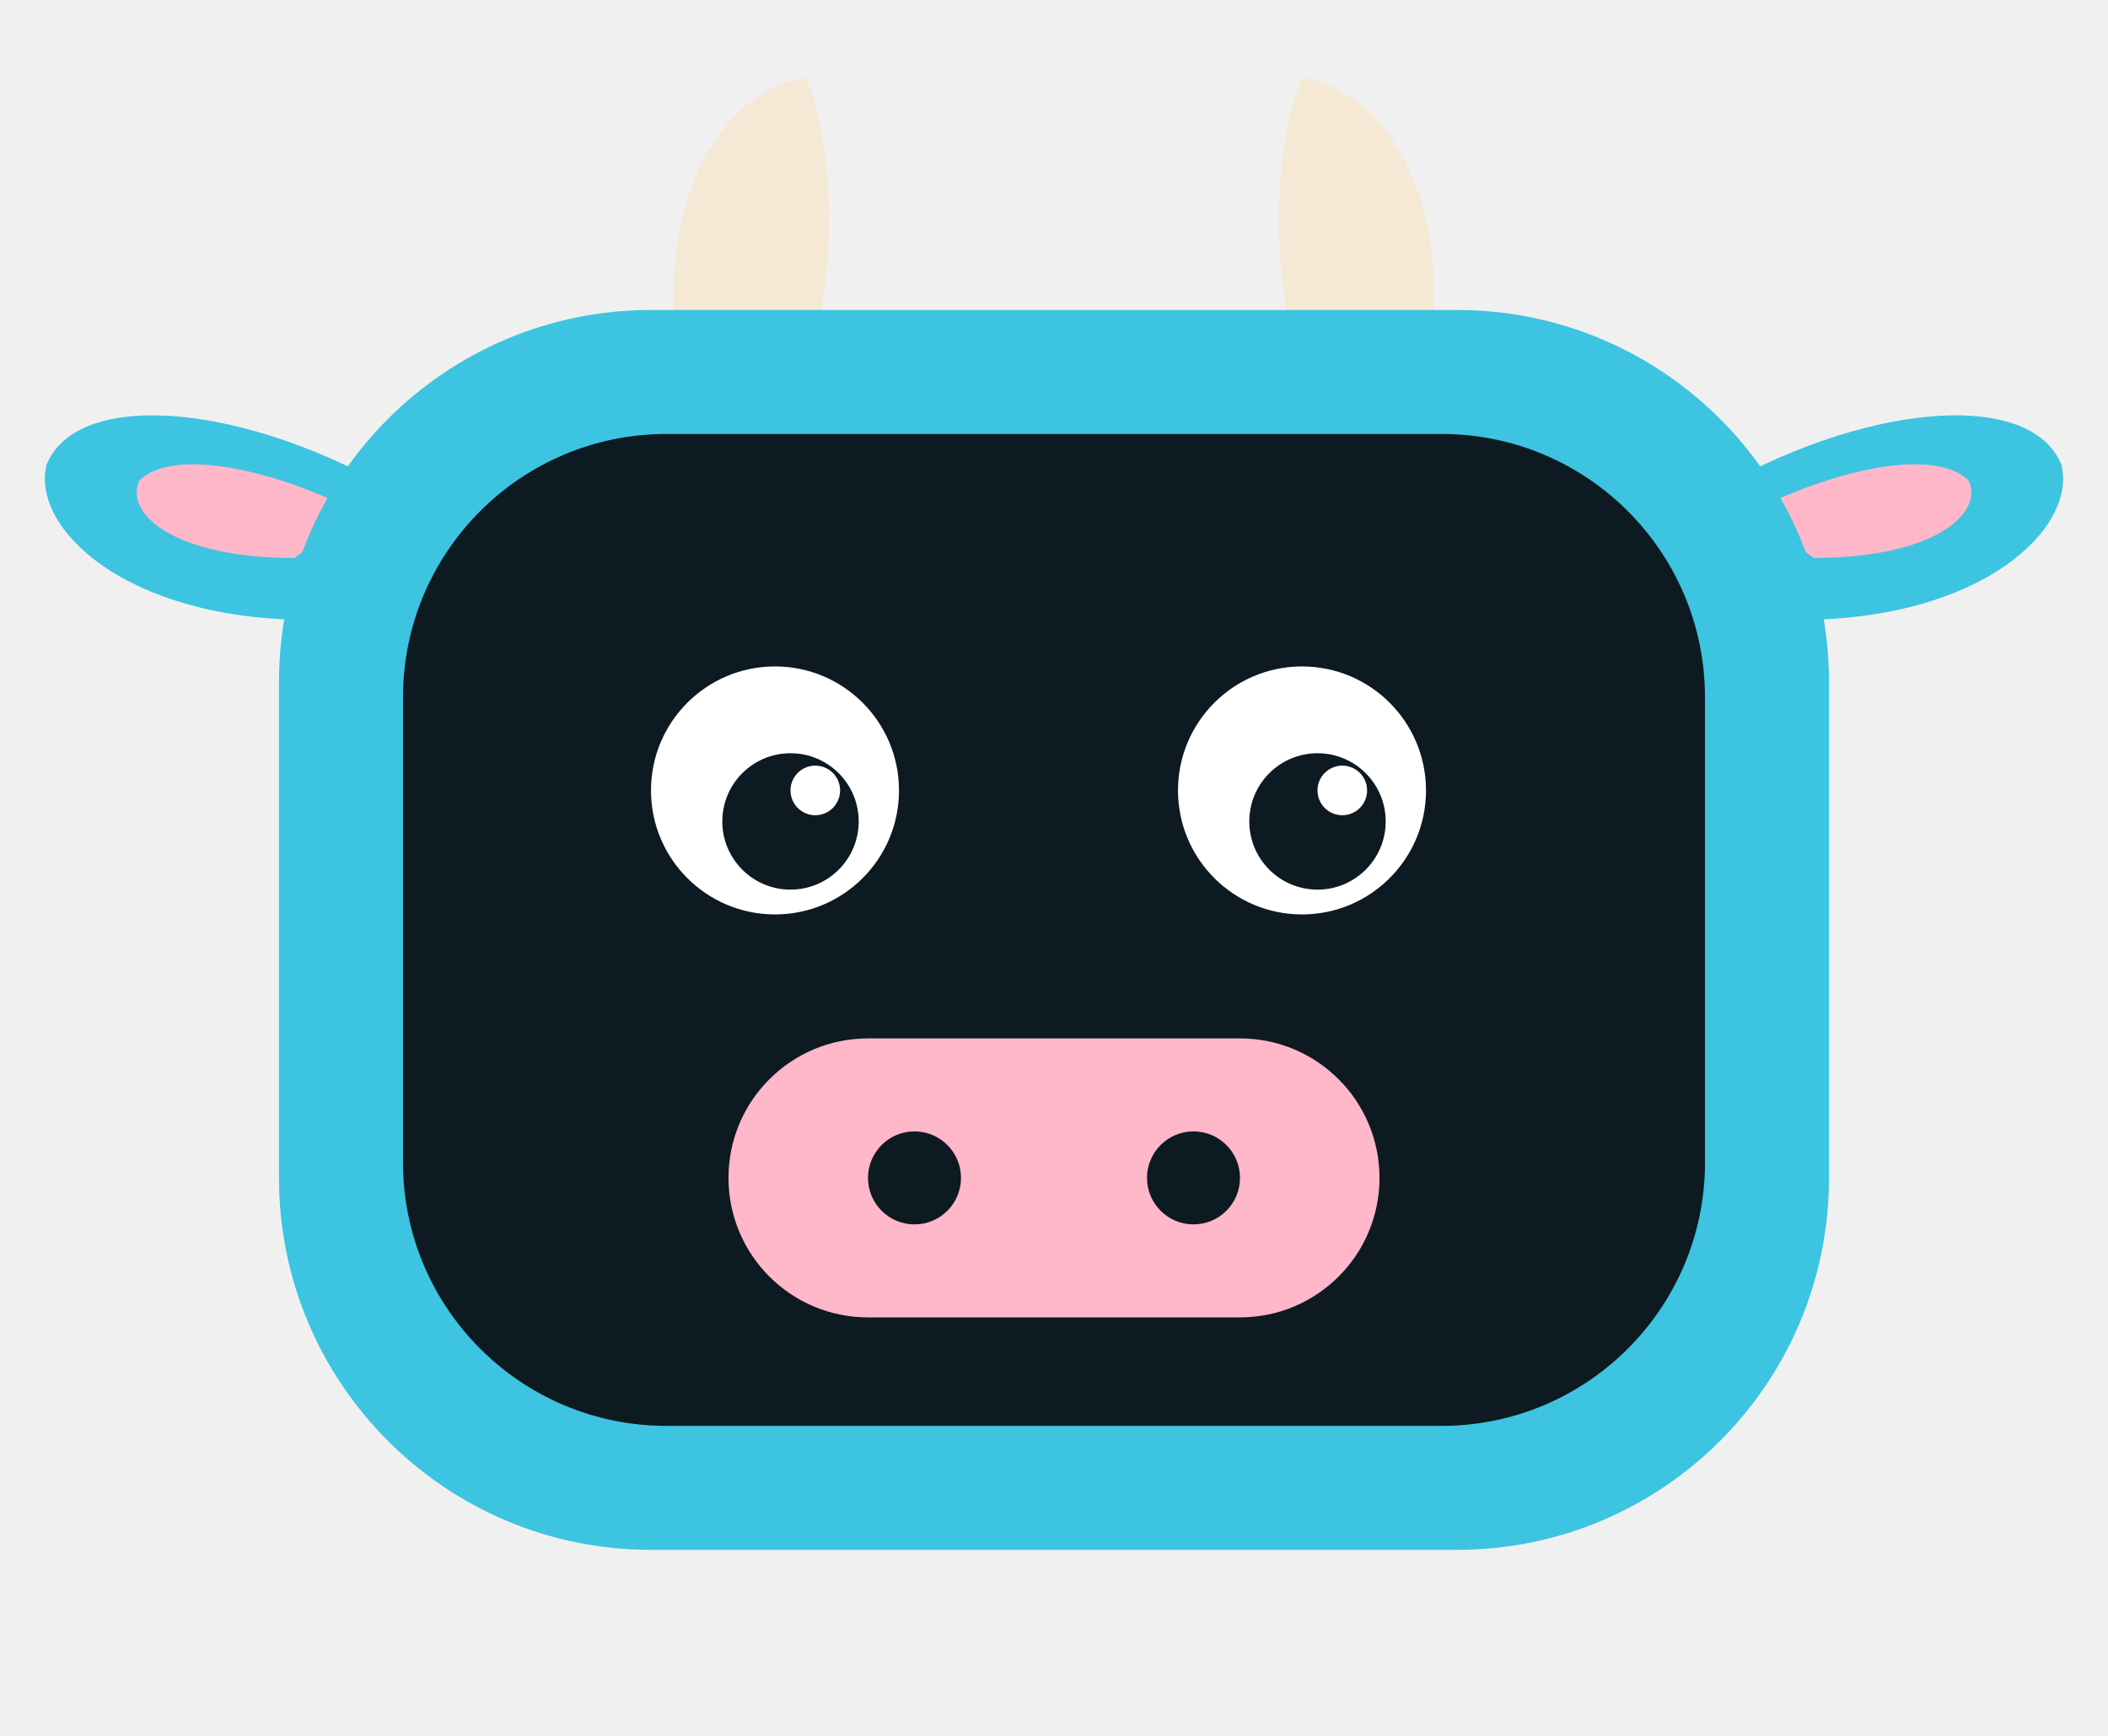
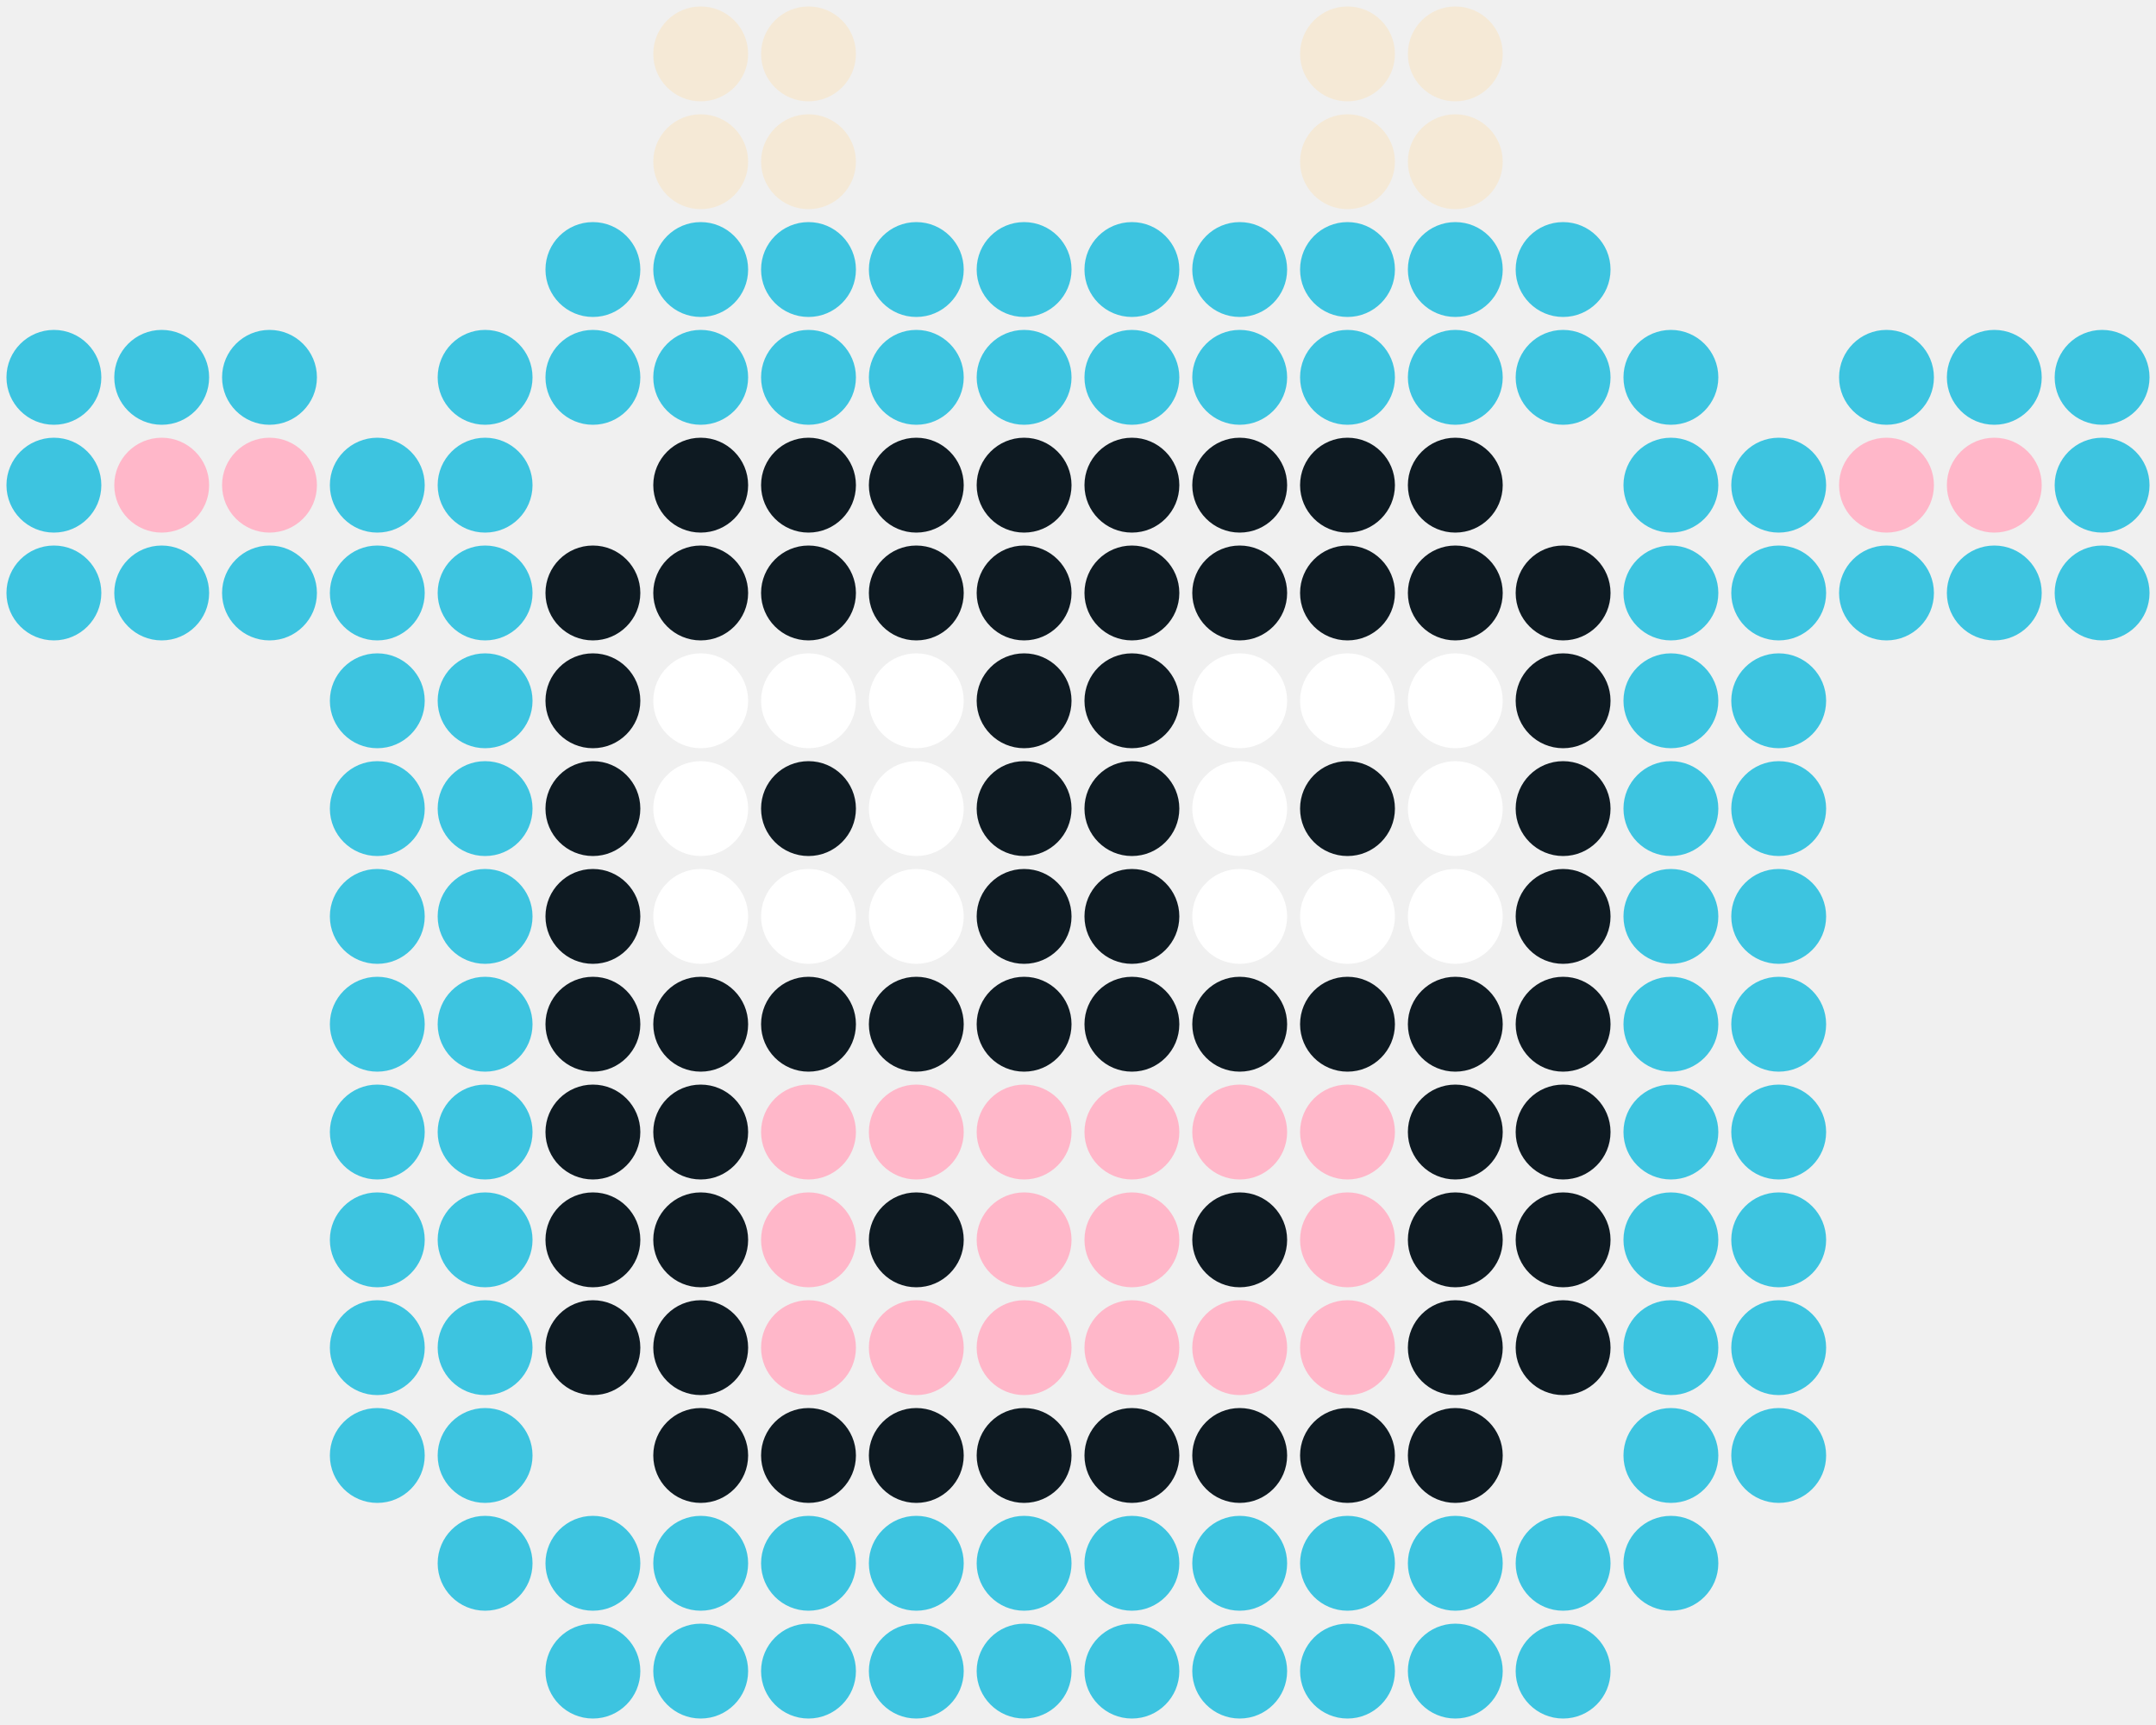
- <svg xmlns="http://www.w3.org/2000/svg" viewBox="0 0 136 112">
-   <path d="M44 24 C 42 14, 46 6, 52 5 C 54 10, 54 18, 52 24 Z" fill="#F5E9D6" />
-   <path d="M92 24 C 94 14, 90 6, 84 5 C 82 10, 82 18, 84 24 Z" fill="#F5E9D6" />
-   <path d="M20 40 C 8 40, 2 34, 3 30 C 5 25, 16 26, 26 32 Z" fill="#3DC4E0" />
-   <path d="M116 40 C 128 40, 134 34, 133 30 C 131 25, 120 26, 110 32 Z" fill="#3DC4E0" />
-   <path d="M19 36 C 11 36, 8 33, 9 31 C 11 29, 17 30, 23 33 Z" fill="#FFB7C9" />
-   <path d="M117 36 C 125 36, 128 33, 127 31 C 125 29, 119 30, 113 33 Z" fill="#FFB7C9" />
-   <rect x="18" y="20" width="100" height="80" rx="24" fill="#3DC4E0" />
-   <rect x="26" y="28" width="84" height="64" rx="17" fill="#0E1A22" />
-   <circle cx="50" cy="51" r="8" fill="#FFFFFF" />
-   <circle cx="51" cy="53" r="4.4" fill="#0E1A22" />
-   <circle cx="52.6" cy="51" r="1.6" fill="#FFFFFF" />
-   <circle cx="84" cy="51" r="8" fill="#FFFFFF" />
-   <circle cx="85" cy="53" r="4.4" fill="#0E1A22" />
-   <circle cx="86.6" cy="51" r="1.6" fill="#FFFFFF" />
-   <rect x="47" y="67" width="42" height="18" rx="9" fill="#FFB7C9" />
-   <circle cx="59" cy="76" r="3" fill="#0E1A22" />
-   <circle cx="77" cy="76" r="3" fill="#0E1A22" />
+ <svg xmlns="http://www.w3.org/2000/svg" viewBox="0 0 20 16">
+   <circle cx="6.5" cy="0.5" r="0.44" fill="#F5E9D6" />
+   <circle cx="7.5" cy="0.5" r="0.44" fill="#F5E9D6" />
+   <circle cx="12.5" cy="0.5" r="0.44" fill="#F5E9D6" />
+   <circle cx="13.5" cy="0.5" r="0.44" fill="#F5E9D6" />
+   <circle cx="6.5" cy="1.5" r="0.44" fill="#F5E9D6" />
+   <circle cx="7.5" cy="1.5" r="0.44" fill="#F5E9D6" />
+   <circle cx="12.5" cy="1.5" r="0.44" fill="#F5E9D6" />
+   <circle cx="13.5" cy="1.5" r="0.44" fill="#F5E9D6" />
+   <circle cx="5.5" cy="2.5" r="0.44" fill="#3DC4E0" />
+   <circle cx="6.5" cy="2.5" r="0.44" fill="#3DC4E0" />
+   <circle cx="7.5" cy="2.5" r="0.44" fill="#3DC4E0" />
+   <circle cx="8.5" cy="2.5" r="0.44" fill="#3DC4E0" />
+   <circle cx="9.5" cy="2.5" r="0.44" fill="#3DC4E0" />
+   <circle cx="10.5" cy="2.5" r="0.44" fill="#3DC4E0" />
+   <circle cx="11.5" cy="2.5" r="0.44" fill="#3DC4E0" />
+   <circle cx="12.5" cy="2.5" r="0.44" fill="#3DC4E0" />
+   <circle cx="13.5" cy="2.5" r="0.44" fill="#3DC4E0" />
+   <circle cx="14.5" cy="2.5" r="0.44" fill="#3DC4E0" />
+   <circle cx="0.5" cy="3.5" r="0.44" fill="#3DC4E0" />
+   <circle cx="1.5" cy="3.5" r="0.44" fill="#3DC4E0" />
+   <circle cx="2.5" cy="3.5" r="0.44" fill="#3DC4E0" />
+   <circle cx="4.5" cy="3.5" r="0.44" fill="#3DC4E0" />
+   <circle cx="5.5" cy="3.5" r="0.44" fill="#3DC4E0" />
+   <circle cx="6.5" cy="3.5" r="0.44" fill="#3DC4E0" />
+   <circle cx="7.5" cy="3.5" r="0.44" fill="#3DC4E0" />
+   <circle cx="8.5" cy="3.5" r="0.44" fill="#3DC4E0" />
+   <circle cx="9.5" cy="3.5" r="0.44" fill="#3DC4E0" />
+   <circle cx="10.5" cy="3.5" r="0.44" fill="#3DC4E0" />
+   <circle cx="11.5" cy="3.5" r="0.44" fill="#3DC4E0" />
+   <circle cx="12.5" cy="3.5" r="0.44" fill="#3DC4E0" />
+   <circle cx="13.5" cy="3.5" r="0.44" fill="#3DC4E0" />
+   <circle cx="14.5" cy="3.5" r="0.44" fill="#3DC4E0" />
+   <circle cx="15.5" cy="3.5" r="0.44" fill="#3DC4E0" />
+   <circle cx="17.5" cy="3.5" r="0.44" fill="#3DC4E0" />
+   <circle cx="18.5" cy="3.5" r="0.44" fill="#3DC4E0" />
+   <circle cx="19.5" cy="3.5" r="0.44" fill="#3DC4E0" />
+   <circle cx="0.5" cy="4.5" r="0.44" fill="#3DC4E0" />
+   <circle cx="1.5" cy="4.5" r="0.44" fill="#FFB7C9" />
+   <circle cx="2.5" cy="4.5" r="0.44" fill="#FFB7C9" />
+   <circle cx="3.5" cy="4.5" r="0.44" fill="#3DC4E0" />
+   <circle cx="4.5" cy="4.5" r="0.44" fill="#3DC4E0" />
+   <circle cx="6.5" cy="4.5" r="0.44" fill="#0E1A22" />
+   <circle cx="7.5" cy="4.5" r="0.44" fill="#0E1A22" />
+   <circle cx="8.5" cy="4.5" r="0.44" fill="#0E1A22" />
+   <circle cx="9.5" cy="4.5" r="0.44" fill="#0E1A22" />
+   <circle cx="10.5" cy="4.5" r="0.44" fill="#0E1A22" />
+   <circle cx="11.5" cy="4.5" r="0.44" fill="#0E1A22" />
+   <circle cx="12.5" cy="4.5" r="0.44" fill="#0E1A22" />
+   <circle cx="13.5" cy="4.5" r="0.44" fill="#0E1A22" />
+   <circle cx="15.5" cy="4.5" r="0.44" fill="#3DC4E0" />
+   <circle cx="16.5" cy="4.5" r="0.44" fill="#3DC4E0" />
+   <circle cx="17.5" cy="4.5" r="0.44" fill="#FFB7C9" />
+   <circle cx="18.5" cy="4.5" r="0.44" fill="#FFB7C9" />
+   <circle cx="19.5" cy="4.5" r="0.44" fill="#3DC4E0" />
+   <circle cx="0.5" cy="5.5" r="0.44" fill="#3DC4E0" />
+   <circle cx="1.5" cy="5.5" r="0.44" fill="#3DC4E0" />
+   <circle cx="2.5" cy="5.5" r="0.44" fill="#3DC4E0" />
+   <circle cx="3.5" cy="5.5" r="0.44" fill="#3DC4E0" />
+   <circle cx="4.5" cy="5.5" r="0.44" fill="#3DC4E0" />
+   <circle cx="5.5" cy="5.5" r="0.44" fill="#0E1A22" />
+   <circle cx="6.5" cy="5.5" r="0.44" fill="#0E1A22" />
+   <circle cx="7.5" cy="5.5" r="0.44" fill="#0E1A22" />
+   <circle cx="8.5" cy="5.5" r="0.44" fill="#0E1A22" />
+   <circle cx="9.5" cy="5.5" r="0.44" fill="#0E1A22" />
+   <circle cx="10.5" cy="5.5" r="0.44" fill="#0E1A22" />
+   <circle cx="11.5" cy="5.5" r="0.44" fill="#0E1A22" />
+   <circle cx="12.5" cy="5.5" r="0.44" fill="#0E1A22" />
+   <circle cx="13.5" cy="5.5" r="0.44" fill="#0E1A22" />
+   <circle cx="14.5" cy="5.5" r="0.44" fill="#0E1A22" />
+   <circle cx="15.5" cy="5.5" r="0.44" fill="#3DC4E0" />
+   <circle cx="16.5" cy="5.5" r="0.44" fill="#3DC4E0" />
+   <circle cx="17.5" cy="5.5" r="0.44" fill="#3DC4E0" />
+   <circle cx="18.5" cy="5.5" r="0.44" fill="#3DC4E0" />
+   <circle cx="19.5" cy="5.5" r="0.44" fill="#3DC4E0" />
+   <circle cx="3.5" cy="6.5" r="0.44" fill="#3DC4E0" />
+   <circle cx="4.5" cy="6.5" r="0.44" fill="#3DC4E0" />
+   <circle cx="5.5" cy="6.5" r="0.44" fill="#0E1A22" />
+   <circle cx="6.5" cy="6.5" r="0.44" fill="#FFFFFF" />
+   <circle cx="7.5" cy="6.5" r="0.44" fill="#FFFFFF" />
+   <circle cx="8.5" cy="6.5" r="0.44" fill="#FFFFFF" />
+   <circle cx="9.5" cy="6.5" r="0.44" fill="#0E1A22" />
+   <circle cx="10.5" cy="6.5" r="0.44" fill="#0E1A22" />
+   <circle cx="11.5" cy="6.5" r="0.44" fill="#FFFFFF" />
+   <circle cx="12.5" cy="6.5" r="0.44" fill="#FFFFFF" />
+   <circle cx="13.5" cy="6.5" r="0.44" fill="#FFFFFF" />
+   <circle cx="14.5" cy="6.5" r="0.44" fill="#0E1A22" />
+   <circle cx="15.5" cy="6.5" r="0.44" fill="#3DC4E0" />
+   <circle cx="16.5" cy="6.5" r="0.44" fill="#3DC4E0" />
+   <circle cx="3.5" cy="7.5" r="0.44" fill="#3DC4E0" />
+   <circle cx="4.5" cy="7.5" r="0.44" fill="#3DC4E0" />
+   <circle cx="5.5" cy="7.5" r="0.44" fill="#0E1A22" />
+   <circle cx="6.5" cy="7.5" r="0.44" fill="#FFFFFF" />
+   <circle class="pupil" cx="7.5" cy="7.5" r="0.44" fill="#0E1A22" />
+   <circle cx="8.5" cy="7.5" r="0.44" fill="#FFFFFF" />
+   <circle cx="9.5" cy="7.5" r="0.44" fill="#0E1A22" />
+   <circle cx="10.5" cy="7.5" r="0.44" fill="#0E1A22" />
+   <circle cx="11.5" cy="7.5" r="0.44" fill="#FFFFFF" />
+   <circle class="pupil" cx="12.5" cy="7.5" r="0.44" fill="#0E1A22" />
+   <circle cx="13.5" cy="7.5" r="0.44" fill="#FFFFFF" />
+   <circle cx="14.5" cy="7.5" r="0.44" fill="#0E1A22" />
+   <circle cx="15.5" cy="7.5" r="0.44" fill="#3DC4E0" />
+   <circle cx="16.5" cy="7.5" r="0.44" fill="#3DC4E0" />
+   <circle cx="3.5" cy="8.5" r="0.44" fill="#3DC4E0" />
+   <circle cx="4.5" cy="8.5" r="0.44" fill="#3DC4E0" />
+   <circle cx="5.5" cy="8.5" r="0.44" fill="#0E1A22" />
+   <circle cx="6.5" cy="8.5" r="0.44" fill="#FFFFFF" />
+   <circle cx="7.5" cy="8.5" r="0.44" fill="#FFFFFF" />
+   <circle cx="8.5" cy="8.5" r="0.44" fill="#FFFFFF" />
+   <circle cx="9.5" cy="8.5" r="0.44" fill="#0E1A22" />
+   <circle cx="10.5" cy="8.5" r="0.44" fill="#0E1A22" />
+   <circle cx="11.5" cy="8.5" r="0.44" fill="#FFFFFF" />
+   <circle cx="12.5" cy="8.5" r="0.44" fill="#FFFFFF" />
+   <circle cx="13.5" cy="8.5" r="0.44" fill="#FFFFFF" />
+   <circle cx="14.5" cy="8.5" r="0.44" fill="#0E1A22" />
+   <circle cx="15.5" cy="8.5" r="0.44" fill="#3DC4E0" />
+   <circle cx="16.5" cy="8.5" r="0.44" fill="#3DC4E0" />
+   <circle cx="3.5" cy="9.5" r="0.44" fill="#3DC4E0" />
+   <circle cx="4.5" cy="9.5" r="0.44" fill="#3DC4E0" />
+   <circle cx="5.5" cy="9.5" r="0.44" fill="#0E1A22" />
+   <circle cx="6.5" cy="9.5" r="0.44" fill="#0E1A22" />
+   <circle cx="7.5" cy="9.5" r="0.44" fill="#0E1A22" />
+   <circle cx="8.5" cy="9.5" r="0.44" fill="#0E1A22" />
+   <circle cx="9.5" cy="9.5" r="0.44" fill="#0E1A22" />
+   <circle cx="10.5" cy="9.5" r="0.44" fill="#0E1A22" />
+   <circle cx="11.5" cy="9.5" r="0.44" fill="#0E1A22" />
+   <circle cx="12.5" cy="9.5" r="0.44" fill="#0E1A22" />
+   <circle cx="13.5" cy="9.5" r="0.44" fill="#0E1A22" />
+   <circle cx="14.5" cy="9.5" r="0.44" fill="#0E1A22" />
+   <circle cx="15.5" cy="9.5" r="0.44" fill="#3DC4E0" />
+   <circle cx="16.5" cy="9.5" r="0.44" fill="#3DC4E0" />
+   <circle cx="3.5" cy="10.5" r="0.44" fill="#3DC4E0" />
+   <circle cx="4.5" cy="10.5" r="0.44" fill="#3DC4E0" />
+   <circle cx="5.5" cy="10.5" r="0.44" fill="#0E1A22" />
+   <circle cx="6.5" cy="10.5" r="0.44" fill="#0E1A22" />
+   <circle cx="7.5" cy="10.5" r="0.44" fill="#FFB7C9" />
+   <circle cx="8.5" cy="10.5" r="0.44" fill="#FFB7C9" />
+   <circle cx="9.5" cy="10.5" r="0.44" fill="#FFB7C9" />
+   <circle cx="10.5" cy="10.5" r="0.44" fill="#FFB7C9" />
+   <circle cx="11.5" cy="10.5" r="0.44" fill="#FFB7C9" />
+   <circle cx="12.5" cy="10.5" r="0.44" fill="#FFB7C9" />
+   <circle cx="13.5" cy="10.5" r="0.44" fill="#0E1A22" />
+   <circle cx="14.5" cy="10.5" r="0.44" fill="#0E1A22" />
+   <circle cx="15.5" cy="10.5" r="0.44" fill="#3DC4E0" />
+   <circle cx="16.5" cy="10.5" r="0.44" fill="#3DC4E0" />
+   <circle cx="3.5" cy="11.5" r="0.44" fill="#3DC4E0" />
+   <circle cx="4.5" cy="11.5" r="0.44" fill="#3DC4E0" />
+   <circle cx="5.5" cy="11.5" r="0.44" fill="#0E1A22" />
+   <circle cx="6.5" cy="11.5" r="0.44" fill="#0E1A22" />
+   <circle cx="7.5" cy="11.5" r="0.44" fill="#FFB7C9" />
+   <circle cx="8.5" cy="11.5" r="0.44" fill="#0E1A22" />
+   <circle cx="9.5" cy="11.5" r="0.44" fill="#FFB7C9" />
+   <circle cx="10.5" cy="11.5" r="0.44" fill="#FFB7C9" />
+   <circle cx="11.5" cy="11.5" r="0.44" fill="#0E1A22" />
+   <circle cx="12.5" cy="11.5" r="0.44" fill="#FFB7C9" />
+   <circle cx="13.5" cy="11.5" r="0.44" fill="#0E1A22" />
+   <circle cx="14.5" cy="11.5" r="0.44" fill="#0E1A22" />
+   <circle cx="15.5" cy="11.5" r="0.44" fill="#3DC4E0" />
+   <circle cx="16.5" cy="11.5" r="0.44" fill="#3DC4E0" />
+   <circle cx="3.5" cy="12.5" r="0.44" fill="#3DC4E0" />
+   <circle cx="4.5" cy="12.5" r="0.44" fill="#3DC4E0" />
+   <circle cx="5.5" cy="12.5" r="0.44" fill="#0E1A22" />
+   <circle cx="6.5" cy="12.5" r="0.44" fill="#0E1A22" />
+   <circle cx="7.5" cy="12.5" r="0.44" fill="#FFB7C9" />
+   <circle cx="8.5" cy="12.5" r="0.44" fill="#FFB7C9" />
+   <circle cx="9.5" cy="12.5" r="0.44" fill="#FFB7C9" />
+   <circle cx="10.5" cy="12.5" r="0.44" fill="#FFB7C9" />
+   <circle cx="11.5" cy="12.5" r="0.44" fill="#FFB7C9" />
+   <circle cx="12.5" cy="12.5" r="0.44" fill="#FFB7C9" />
+   <circle cx="13.5" cy="12.5" r="0.44" fill="#0E1A22" />
+   <circle cx="14.5" cy="12.5" r="0.44" fill="#0E1A22" />
+   <circle cx="15.5" cy="12.5" r="0.44" fill="#3DC4E0" />
+   <circle cx="16.5" cy="12.5" r="0.44" fill="#3DC4E0" />
+   <circle cx="3.5" cy="13.5" r="0.44" fill="#3DC4E0" />
+   <circle cx="4.5" cy="13.5" r="0.44" fill="#3DC4E0" />
+   <circle cx="6.5" cy="13.5" r="0.44" fill="#0E1A22" />
+   <circle cx="7.5" cy="13.5" r="0.44" fill="#0E1A22" />
+   <circle cx="8.5" cy="13.5" r="0.44" fill="#0E1A22" />
+   <circle cx="9.5" cy="13.5" r="0.44" fill="#0E1A22" />
+   <circle cx="10.5" cy="13.5" r="0.44" fill="#0E1A22" />
+   <circle cx="11.5" cy="13.5" r="0.44" fill="#0E1A22" />
+   <circle cx="12.5" cy="13.5" r="0.44" fill="#0E1A22" />
+   <circle cx="13.5" cy="13.5" r="0.44" fill="#0E1A22" />
+   <circle cx="15.5" cy="13.5" r="0.44" fill="#3DC4E0" />
+   <circle cx="16.5" cy="13.5" r="0.44" fill="#3DC4E0" />
+   <circle cx="4.5" cy="14.5" r="0.44" fill="#3DC4E0" />
+   <circle cx="5.5" cy="14.5" r="0.44" fill="#3DC4E0" />
+   <circle cx="6.5" cy="14.5" r="0.44" fill="#3DC4E0" />
+   <circle cx="7.5" cy="14.5" r="0.44" fill="#3DC4E0" />
+   <circle cx="8.5" cy="14.5" r="0.44" fill="#3DC4E0" />
+   <circle cx="9.5" cy="14.5" r="0.44" fill="#3DC4E0" />
+   <circle cx="10.5" cy="14.5" r="0.44" fill="#3DC4E0" />
+   <circle cx="11.5" cy="14.5" r="0.44" fill="#3DC4E0" />
+   <circle cx="12.5" cy="14.5" r="0.44" fill="#3DC4E0" />
+   <circle cx="13.5" cy="14.5" r="0.44" fill="#3DC4E0" />
+   <circle cx="14.5" cy="14.5" r="0.44" fill="#3DC4E0" />
+   <circle cx="15.5" cy="14.5" r="0.44" fill="#3DC4E0" />
+   <circle cx="5.5" cy="15.5" r="0.44" fill="#3DC4E0" />
+   <circle cx="6.5" cy="15.5" r="0.44" fill="#3DC4E0" />
+   <circle cx="7.5" cy="15.5" r="0.44" fill="#3DC4E0" />
+   <circle cx="8.5" cy="15.5" r="0.44" fill="#3DC4E0" />
+   <circle cx="9.5" cy="15.5" r="0.44" fill="#3DC4E0" />
+   <circle cx="10.5" cy="15.5" r="0.44" fill="#3DC4E0" />
+   <circle cx="11.5" cy="15.5" r="0.44" fill="#3DC4E0" />
+   <circle cx="12.5" cy="15.5" r="0.44" fill="#3DC4E0" />
+   <circle cx="13.5" cy="15.5" r="0.44" fill="#3DC4E0" />
+   <circle cx="14.5" cy="15.5" r="0.44" fill="#3DC4E0" />
</svg>
